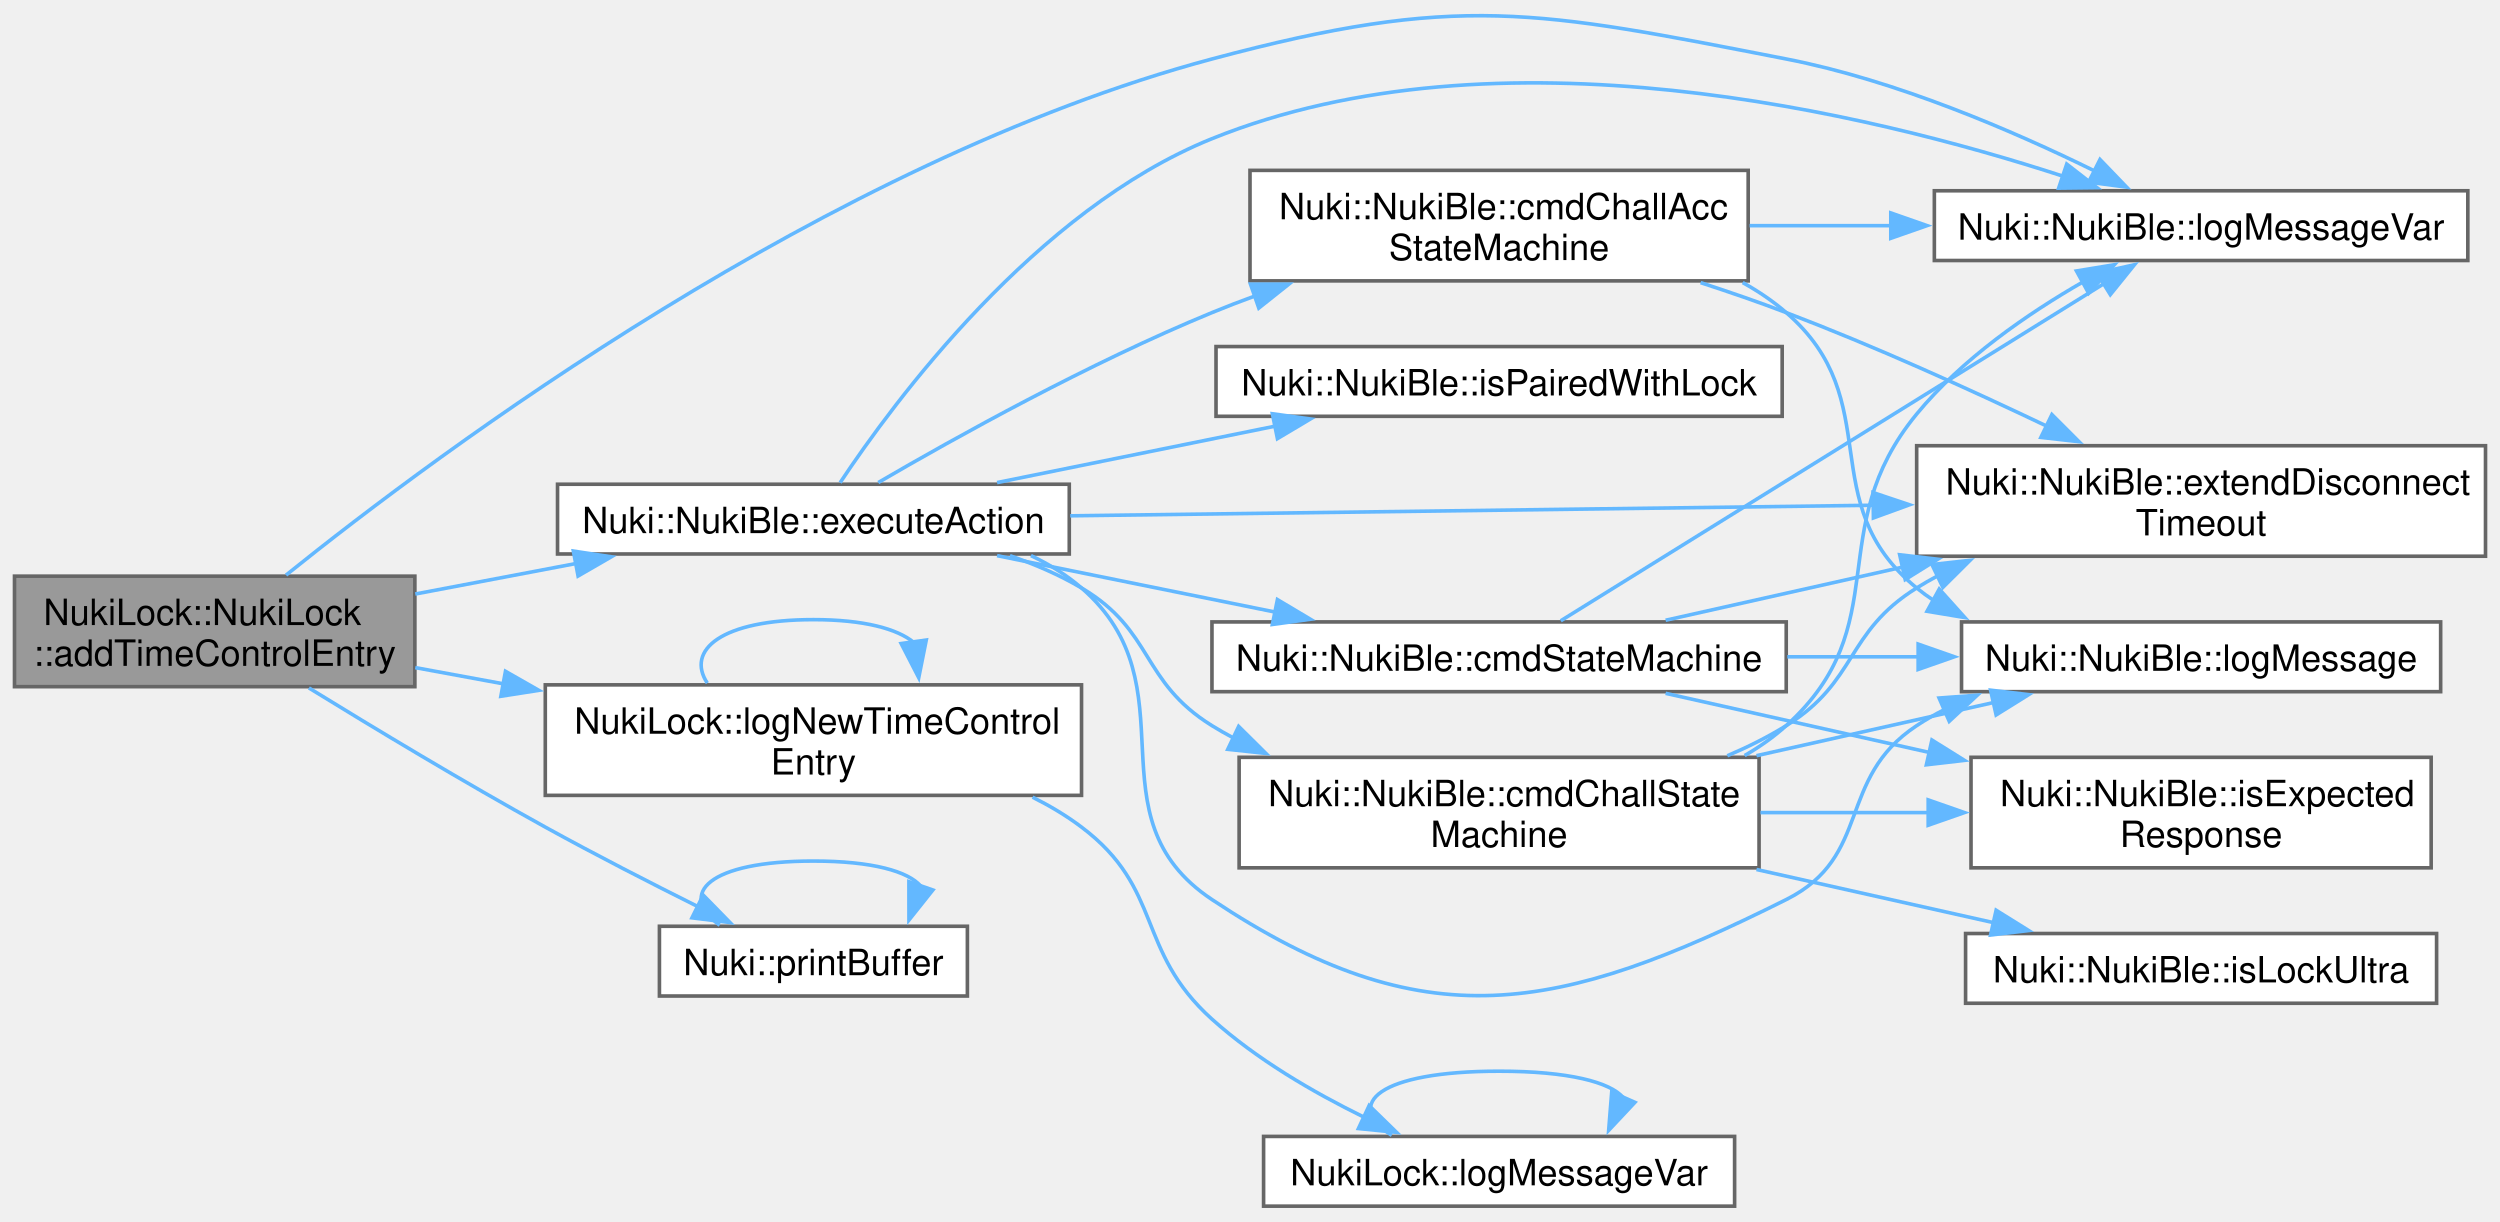
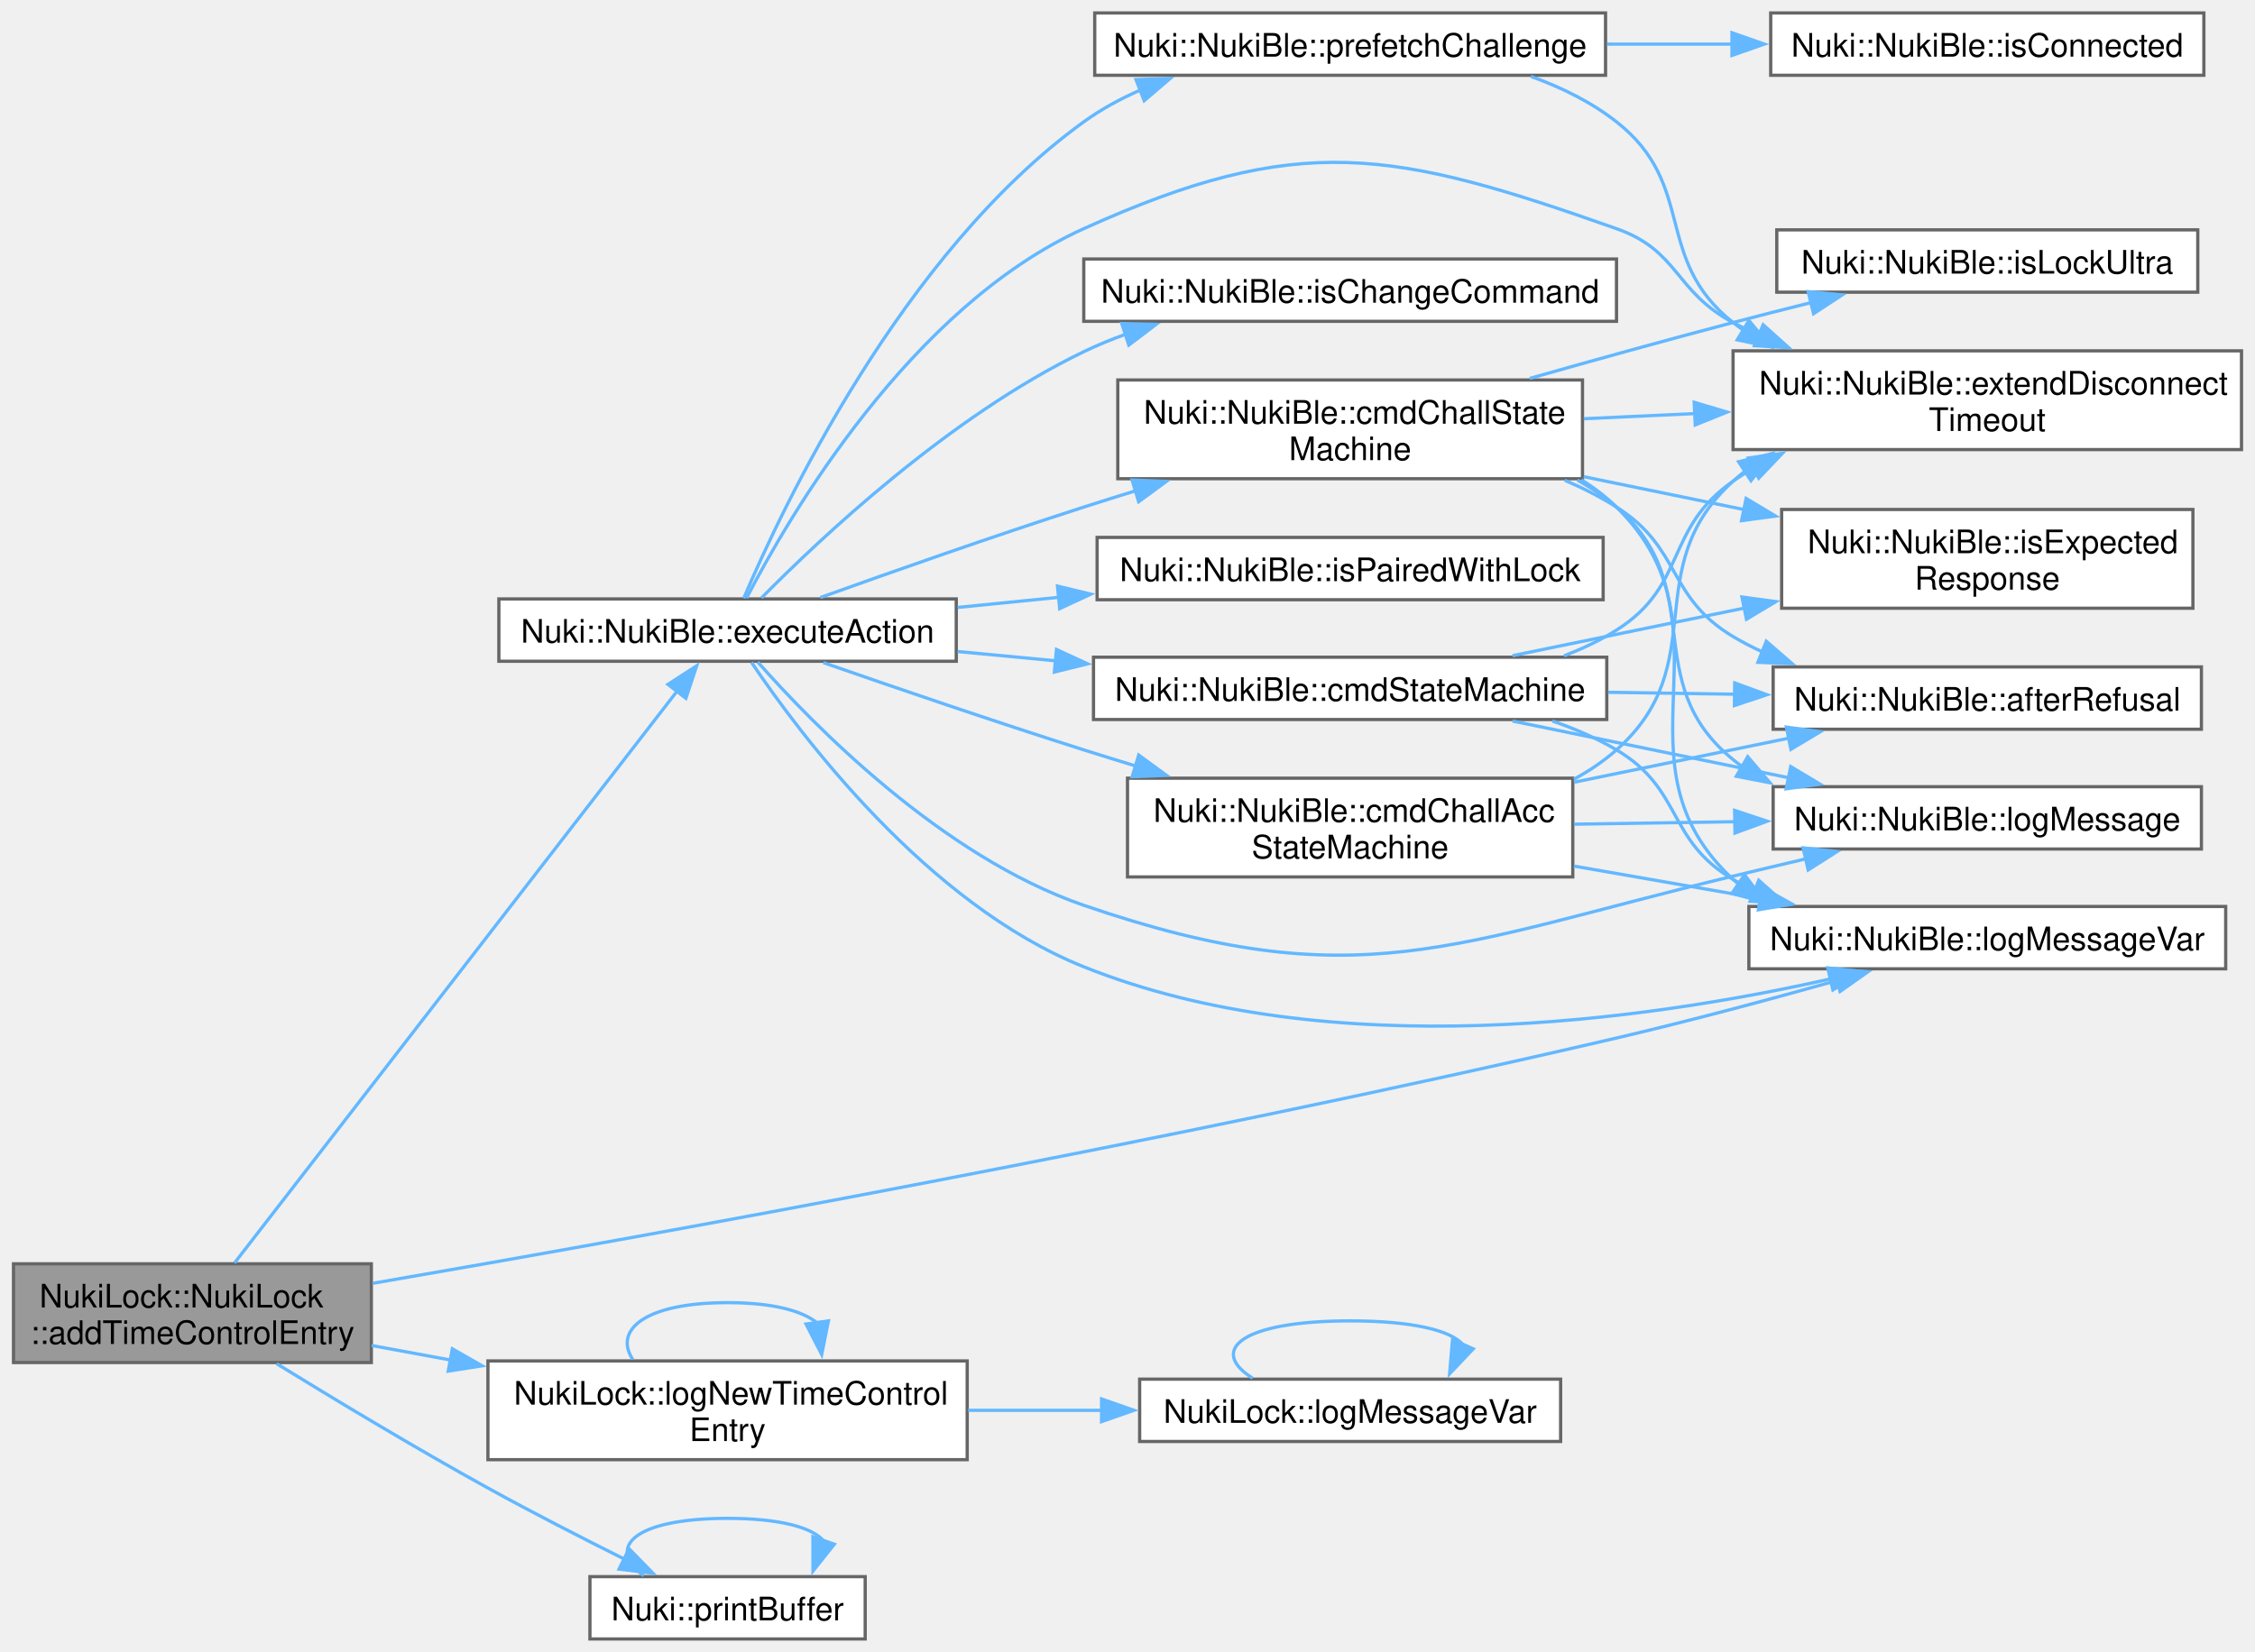
- <svg xmlns="http://www.w3.org/2000/svg" xmlns:xlink="http://www.w3.org/1999/xlink" width="690pt" height="337pt" viewBox="0.00 0.00 690.00 336.80">
-   <g id="page0,1_graph0" class="graph" transform="scale(1 1) rotate(0) translate(4 332.8)">
+ <svg xmlns="http://www.w3.org/2000/svg" xmlns:xlink="http://www.w3.org/1999/xlink" width="696pt" height="510pt" viewBox="0.00 0.00 696.00 510.25">
+   <g id="page0,1_graph0" class="graph" transform="scale(1 1) rotate(0) translate(4 506.25)">
    <g id="Node000001" class="node">
      <g id="a_Node000001">
        <a xlink:title="Sends a new time(d) control entry via BLE to the lock. This entry is independant of keypad or authori...">
-           <polygon fill="#999999" stroke="#666666" points="110.5,-173.88 0,-173.88 0,-143.38 110.5,-143.38 110.5,-173.88" />
-           <text text-anchor="start" x="8" y="-160.38" font-family="Helvetica,sans-Serif" font-size="10.00">NukiLock::NukiLock</text>
-           <text text-anchor="middle" x="55.25" y="-149.12" font-family="Helvetica,sans-Serif" font-size="10.00">::addTimeControlEntry</text>
+           <polygon fill="#999999" stroke="#666666" points="110.5,-115.88 0,-115.88 0,-85.38 110.5,-85.38 110.5,-115.88" />
+           <text text-anchor="start" x="8" y="-102.38" font-family="Helvetica,sans-Serif" font-size="10.00">NukiLock::NukiLock</text>
+           <text text-anchor="middle" x="55.25" y="-91.12" font-family="Helvetica,sans-Serif" font-size="10.00">::addTimeControlEntry</text>
        </a>
      </g>
    </g>
    <g id="Node000002" class="node">
      <g id="a_Node000002">
        <a xlink:href="class_nuki_1_1_nuki_ble.html#af1f1e299e8d97e053bba80e92ba285d6" target="_top" xlink:title=" ">
-           <polygon fill="white" stroke="#666666" points="291.12,-199.25 149.88,-199.25 149.88,-180 291.12,-180 291.12,-199.25" />
-           <text text-anchor="middle" x="220.5" y="-185.75" font-family="Helvetica,sans-Serif" font-size="10.00">Nuki::NukiBle::executeAction</text>
+           <polygon fill="white" stroke="#666666" points="291.12,-321.25 149.88,-321.25 149.88,-302 291.12,-302 291.12,-321.25" />
+           <text text-anchor="middle" x="220.5" y="-307.75" font-family="Helvetica,sans-Serif" font-size="10.00">Nuki::NukiBle::executeAction</text>
        </a>
      </g>
    </g>
    <g id="edge1_Node000001_Node000002" class="edge">
      <g id="a_edge1_Node000001_Node000002">
        <a xlink:title=" ">
-           <path fill="none" stroke="#63b8ff" d="M110.61,-168.95C124.88,-171.66 140.4,-174.6 155.13,-177.4" />
-           <polygon fill="#63b8ff" stroke="#63b8ff" points="154.25,-180.8 164.72,-179.22 155.55,-173.92 154.25,-180.8" />
-         </a>
-       </g>
-     </g>
-     <g id="Node000006" class="node">
-       <g id="a_Node000006">
+           <path fill="none" stroke="#63b8ff" d="M68.25,-116.14C97.64,-154.12 173.11,-251.67 204.97,-292.84" />
+           <polygon fill="#63b8ff" stroke="#63b8ff" points="202.09,-294.85 210.98,-300.61 207.63,-290.56 202.09,-294.85" />
+         </a>
+       </g>
+     </g>
+     <g id="Node000007" class="node">
+       <g id="a_Node000007">
        <a xlink:href="class_nuki_1_1_nuki_ble.html#af3650133f46aeca48a5f01b95d23ab71" target="_top" xlink:title=" ">
-           <polygon fill="white" stroke="#666666" points="677.12,-280.25 529.88,-280.25 529.88,-261 677.12,-261 677.12,-280.25" />
-           <text text-anchor="middle" x="603.5" y="-266.75" font-family="Helvetica,sans-Serif" font-size="10.00">Nuki::NukiBle::logMessageVar</text>
-         </a>
-       </g>
-     </g>
-     <g id="edge21_Node000001_Node000006" class="edge">
-       <g id="a_edge21_Node000001_Node000006">
-         <a xlink:title=" ">
-           <path fill="none" stroke="#63b8ff" d="M74.95,-174.18C117.2,-208.17 224.6,-288.3 330.5,-316.62 398.55,-334.83 419.86,-330.1 489,-316.62 519.31,-310.72 551.76,-296.71 574.16,-285.69" />
-           <polygon fill="#63b8ff" stroke="#63b8ff" points="575.6,-288.88 582.95,-281.25 572.45,-282.64 575.6,-288.88" />
-         </a>
-       </g>
-     </g>
-     <g id="Node000012" class="node">
-       <g id="a_Node000012">
+           <polygon fill="white" stroke="#666666" points="683.12,-226.25 535.88,-226.25 535.88,-207 683.12,-207 683.12,-226.25" />
+           <text text-anchor="middle" x="609.5" y="-212.75" font-family="Helvetica,sans-Serif" font-size="10.00">Nuki::NukiBle::logMessageVar</text>
+         </a>
+       </g>
+     </g>
+     <g id="edge28_Node000001_Node000007" class="edge">
+       <g id="a_edge28_Node000001_Node000007">
+         <a xlink:title=" ">
+           <path fill="none" stroke="#63b8ff" d="M110.91,-109.85C194.19,-124.21 357.66,-153.61 495,-185.62 517.58,-190.89 542.44,-197.58 563.13,-203.39" />
+           <polygon fill="#63b8ff" stroke="#63b8ff" points="562.12,-206.74 572.69,-206.11 564.03,-200.01 562.12,-206.74" />
+         </a>
+       </g>
+     </g>
+     <g id="Node000016" class="node">
+       <g id="a_Node000016">
        <a xlink:href="namespace_nuki_lock.html#a765365aab0b5b13b9bab3076326b877e" target="_top" xlink:title=" ">
-           <polygon fill="white" stroke="#666666" points="294.5,-143.88 146.5,-143.88 146.5,-113.38 294.5,-113.38 294.5,-143.88" />
-           <text text-anchor="start" x="154.5" y="-130.38" font-family="Helvetica,sans-Serif" font-size="10.00">NukiLock::logNewTimeControl</text>
-           <text text-anchor="middle" x="220.5" y="-119.12" font-family="Helvetica,sans-Serif" font-size="10.00">Entry</text>
-         </a>
-       </g>
-     </g>
-     <g id="edge22_Node000001_Node000012" class="edge">
-       <g id="a_edge22_Node000001_Node000012">
-         <a xlink:title=" ">
-           <path fill="none" stroke="#63b8ff" d="M110.61,-148.64C118.45,-147.19 126.68,-145.68 134.94,-144.16" />
-           <polygon fill="#63b8ff" stroke="#63b8ff" points="135.51,-147.62 144.71,-142.37 134.24,-140.73 135.51,-147.62" />
-         </a>
-       </g>
-     </g>
-     <g id="Node000014" class="node">
-       <g id="a_Node000014">
+           <polygon fill="white" stroke="#666666" points="294.5,-85.88 146.5,-85.88 146.5,-55.38 294.5,-55.38 294.5,-85.88" />
+           <text text-anchor="start" x="154.5" y="-72.38" font-family="Helvetica,sans-Serif" font-size="10.00">NukiLock::logNewTimeControl</text>
+           <text text-anchor="middle" x="220.5" y="-61.12" font-family="Helvetica,sans-Serif" font-size="10.00">Entry</text>
+         </a>
+       </g>
+     </g>
+     <g id="edge29_Node000001_Node000016" class="edge">
+       <g id="a_edge29_Node000001_Node000016">
+         <a xlink:title=" ">
+           <path fill="none" stroke="#63b8ff" d="M110.61,-90.64C118.45,-89.19 126.68,-87.68 134.94,-86.16" />
+           <polygon fill="#63b8ff" stroke="#63b8ff" points="135.51,-89.62 144.71,-84.37 134.24,-82.73 135.51,-89.62" />
+         </a>
+       </g>
+     </g>
+     <g id="Node000018" class="node">
+       <g id="a_Node000018">
        <a xlink:href="namespace_nuki.html#a438fdfcef9f81eb0a3e493631b71ca5b" target="_top" xlink:title=" ">
-           <polygon fill="white" stroke="#666666" points="263,-77.25 178,-77.25 178,-58 263,-58 263,-77.25" />
-           <text text-anchor="middle" x="220.5" y="-63.75" font-family="Helvetica,sans-Serif" font-size="10.00">Nuki::printBuffer</text>
-         </a>
-       </g>
-     </g>
-     <g id="edge26_Node000001_Node000014" class="edge">
-       <g id="a_edge26_Node000001_Node000014">
-         <a xlink:title=" ">
-           <path fill="none" stroke="#63b8ff" d="M81.26,-143.02C99.22,-131.97 124.12,-116.97 146.5,-104.62 160.24,-97.04 175.72,-89.11 188.87,-82.55" />
-           <polygon fill="#63b8ff" stroke="#63b8ff" points="190.08,-85.86 197.49,-78.28 186.98,-79.58 190.08,-85.86" />
+           <polygon fill="white" stroke="#666666" points="263,-19.25 178,-19.25 178,0 263,0 263,-19.25" />
+           <text text-anchor="middle" x="220.5" y="-5.75" font-family="Helvetica,sans-Serif" font-size="10.00">Nuki::printBuffer</text>
+         </a>
+       </g>
+     </g>
+     <g id="edge33_Node000001_Node000018" class="edge">
+       <g id="a_edge33_Node000001_Node000018">
+         <a xlink:title=" ">
+           <path fill="none" stroke="#63b8ff" d="M81.26,-85.02C99.22,-73.97 124.12,-58.97 146.5,-46.62 160.24,-39.04 175.72,-31.11 188.87,-24.55" />
+           <polygon fill="#63b8ff" stroke="#63b8ff" points="190.08,-27.86 197.49,-20.28 186.98,-21.58 190.08,-27.86" />
        </a>
      </g>
    </g>
    <g id="Node000003" class="node">
      <g id="a_Node000003">
        <a xlink:href="class_nuki_1_1_nuki_ble.html#ada0f3beebd95d35c122e25dd3f9eb886" target="_top" xlink:title=" ">
-           <polygon fill="white" stroke="#666666" points="478.5,-285.88 341,-285.88 341,-255.38 478.5,-255.38 478.5,-285.88" />
-           <text text-anchor="start" x="349" y="-272.38" font-family="Helvetica,sans-Serif" font-size="10.00">Nuki::NukiBle::cmdChallAcc</text>
-           <text text-anchor="middle" x="409.75" y="-261.12" font-family="Helvetica,sans-Serif" font-size="10.00">StateMachine</text>
+           <polygon fill="white" stroke="#666666" points="481.5,-265.88 344,-265.88 344,-235.38 481.5,-235.38 481.5,-265.88" />
+           <text text-anchor="start" x="352" y="-252.38" font-family="Helvetica,sans-Serif" font-size="10.00">Nuki::NukiBle::cmdChallAcc</text>
+           <text text-anchor="middle" x="412.75" y="-241.12" font-family="Helvetica,sans-Serif" font-size="10.00">StateMachine</text>
        </a>
      </g>
    </g>
    <g id="edge2_Node000002_Node000003" class="edge">
      <g id="a_edge2_Node000002_Node000003">
        <a xlink:title=" ">
-           <path fill="none" stroke="#63b8ff" d="M238.4,-199.72C259.43,-211.98 296.72,-232.75 330.5,-246.62 334.34,-248.2 338.32,-249.73 342.37,-251.21" />
-           <polygon fill="#63b8ff" stroke="#63b8ff" points="341.13,-254.48 351.72,-254.47 343.43,-247.87 341.13,-254.48" />
+           <path fill="none" stroke="#63b8ff" d="M250.08,-301.57C272.01,-293.95 303.07,-283.33 330.5,-274.62 335.8,-272.94 341.3,-271.24 346.83,-269.55" />
+           <polygon fill="#63b8ff" stroke="#63b8ff" points="347.46,-273.02 356.02,-266.77 345.43,-266.32 347.46,-273.02" />
+         </a>
+       </g>
+     </g>
+     <g id="Node000005" class="node">
+       <g id="a_Node000005">
+         <a xlink:href="class_nuki_1_1_nuki_ble.html#a6e8fca90c04249660dce6cb993eb4495" target="_top" xlink:title=" ">
+           <polygon fill="white" stroke="#666666" points="688,-397.88 531,-397.88 531,-367.38 688,-367.38 688,-397.88" />
+           <text text-anchor="start" x="539" y="-384.38" font-family="Helvetica,sans-Serif" font-size="10.00">Nuki::NukiBle::extendDisconnect</text>
+           <text text-anchor="middle" x="609.5" y="-373.12" font-family="Helvetica,sans-Serif" font-size="10.00">Timeout</text>
+         </a>
+       </g>
+     </g>
+     <g id="edge20_Node000002_Node000005" class="edge">
+       <g id="a_edge20_Node000002_Node000005">
+         <a xlink:title=" ">
+           <path fill="none" stroke="#63b8ff" d="M226.38,-321.54C239.27,-346.46 276.96,-411.41 330.5,-435.62 397.11,-465.76 426.05,-459.94 495,-435.62 514.38,-428.79 512.86,-416.28 531,-406.62 533.65,-405.22 536.39,-403.87 539.2,-402.6" />
+           <polygon fill="#63b8ff" stroke="#63b8ff" points="540.28,-405.94 548.17,-398.86 537.59,-399.48 540.28,-405.94" />
+         </a>
+       </g>
+     </g>
+     <g id="Node000006" class="node">
+       <g id="a_Node000006">
+         <a xlink:href="class_nuki_1_1_nuki_ble.html#ac7ce691d9c3e586474655d1663eb2e20" target="_top" xlink:title=" ">
+           <polygon fill="white" stroke="#666666" points="675.62,-263.25 543.38,-263.25 543.38,-244 675.62,-244 675.62,-263.25" />
+           <text text-anchor="middle" x="609.5" y="-249.75" font-family="Helvetica,sans-Serif" font-size="10.00">Nuki::NukiBle::logMessage</text>
+         </a>
+       </g>
+     </g>
+     <g id="edge23_Node000002_Node000006" class="edge">
+       <g id="a_edge23_Node000002_Node000006">
+         <a xlink:title=" ">
+           <path fill="none" stroke="#63b8ff" d="M229.84,-301.75C246.58,-282.77 286.47,-241.76 330.5,-226.62 414.85,-197.62 444.28,-214.72 531,-235.62 538.31,-237.39 546.01,-239.21 553.61,-241" />
+           <polygon fill="#63b8ff" stroke="#63b8ff" points="552.61,-244.36 563.14,-243.22 554.2,-237.54 552.61,-244.36" />
+         </a>
+       </g>
+     </g>
+     <g id="edge24_Node000002_Node000007" class="edge">
+       <g id="a_edge24_Node000002_Node000007">
+         <a xlink:title=" ">
+           <path fill="none" stroke="#63b8ff" d="M227.89,-301.66C242.73,-279.61 281.94,-227.07 330.5,-207.62 406.62,-177.14 504.07,-191.05 561.06,-203.88" />
+           <polygon fill="#63b8ff" stroke="#63b8ff" points="560.23,-207.28 570.77,-206.16 561.83,-200.47 560.23,-207.28" />
+         </a>
+       </g>
+     </g>
+     <g id="Node000008" class="node">
+       <g id="a_Node000008">
+         <a xlink:href="class_nuki_1_1_nuki_ble.html#a59169a9f492793762e3c6ba39b611b07" target="_top" xlink:title=" ">
+           <polygon fill="white" stroke="#666666" points="484.5,-388.88 341,-388.88 341,-358.38 484.5,-358.38 484.5,-388.88" />
+           <text text-anchor="start" x="349" y="-375.38" font-family="Helvetica,sans-Serif" font-size="10.00">Nuki::NukiBle::cmdChallState</text>
+           <text text-anchor="middle" x="412.75" y="-364.12" font-family="Helvetica,sans-Serif" font-size="10.00">Machine</text>
+         </a>
+       </g>
+     </g>
+     <g id="edge7_Node000002_Node000008" class="edge">
+       <g id="a_edge7_Node000002_Node000008">
+         <a xlink:title=" ">
+           <path fill="none" stroke="#63b8ff" d="M249.15,-321.68C271.11,-329.56 302.65,-340.66 330.5,-349.62 335.79,-351.33 341.29,-353.05 346.82,-354.75" />
+           <polygon fill="#63b8ff" stroke="#63b8ff" points="345.41,-357.98 356,-357.54 347.45,-351.28 345.41,-357.98" />
+         </a>
+       </g>
+     </g>
+     <g id="Node000011" class="node">
+       <g id="a_Node000011">
+         <a xlink:href="class_nuki_1_1_nuki_ble.html#ad135bb1455665decfddff67772c1d411" target="_top" xlink:title=" ">
+           <polygon fill="white" stroke="#666666" points="492,-303.25 333.5,-303.25 333.5,-284 492,-284 492,-303.25" />
+           <text text-anchor="middle" x="412.75" y="-289.75" font-family="Helvetica,sans-Serif" font-size="10.00">Nuki::NukiBle::cmdStateMachine</text>
+         </a>
+       </g>
+     </g>
+     <g id="edge14_Node000002_Node000011" class="edge">
+       <g id="a_edge14_Node000002_Node000011">
+         <a xlink:title=" ">
+           <path fill="none" stroke="#63b8ff" d="M291.53,-305C301.38,-304.07 311.63,-303.1 321.79,-302.14" />
+           <polygon fill="#63b8ff" stroke="#63b8ff" points="322.07,-305.63 331.69,-301.2 321.41,-298.66 322.07,-305.63" />
+         </a>
+       </g>
+     </g>
+     <g id="Node000012" class="node">
+       <g id="a_Node000012">
+         <a xlink:href="class_nuki_1_1_nuki_ble.html#ac403c0ad4fe8a89f4cd57ddf647613df" target="_top" xlink:title="A change of one entry: nothing more comes from the device after its answer (a list request is followe...">
+           <polygon fill="white" stroke="#666666" points="495,-426.25 330.5,-426.25 330.5,-407 495,-407 495,-426.25" />
+           <text text-anchor="middle" x="412.75" y="-412.75" font-family="Helvetica,sans-Serif" font-size="10.00">Nuki::NukiBle::isChangeCommand</text>
+         </a>
+       </g>
+     </g>
+     <g id="edge21_Node000002_Node000012" class="edge">
+       <g id="a_edge21_Node000002_Node000012">
+         <a xlink:title=" ">
+           <path fill="none" stroke="#63b8ff" d="M230.99,-321.58C248.76,-339.61 289.02,-377.65 330.5,-397.62 334.68,-399.64 339.1,-401.45 343.61,-403.07" />
+           <polygon fill="#63b8ff" stroke="#63b8ff" points="342.24,-406.31 352.84,-406.06 344.4,-399.65 342.24,-406.31" />
+         </a>
+       </g>
+     </g>
+     <g id="Node000013" class="node">
+       <g id="a_Node000013">
+         <a xlink:href="class_nuki_1_1_nuki_ble.html#a050f54fbfcea03dc5238e8c66a7e89ca" target="_top" xlink:title="Returns pairing state (if credentials are stored or not).">
+           <polygon fill="white" stroke="#666666" points="490.88,-340.25 334.62,-340.25 334.62,-321 490.88,-321 490.88,-340.25" />
+           <text text-anchor="middle" x="412.75" y="-326.75" font-family="Helvetica,sans-Serif" font-size="10.00">Nuki::NukiBle::isPairedWithLock</text>
+         </a>
+       </g>
+     </g>
+     <g id="edge22_Node000002_Node000013" class="edge">
+       <g id="a_edge22_Node000002_Node000013">
+         <a xlink:title=" ">
+           <path fill="none" stroke="#63b8ff" d="M291.53,-318.62C301.72,-319.64 312.33,-320.7 322.84,-321.75" />
+           <polygon fill="#63b8ff" stroke="#63b8ff" points="322.37,-325.22 332.67,-322.73 323.06,-318.25 322.37,-325.22" />
+         </a>
+       </g>
+     </g>
+     <g id="Node000014" class="node">
+       <g id="a_Node000014">
+         <a xlink:href="class_nuki_1_1_nuki_ble.html#a1883d4d8bbc6921ae9bfbb6d18671ee7" target="_top" xlink:title="Asks for the challenge of the next command now, if there is a connection and no command is running....">
+           <polygon fill="white" stroke="#666666" points="491.62,-502.25 333.88,-502.25 333.88,-483 491.62,-483 491.62,-502.25" />
+           <text text-anchor="middle" x="412.75" y="-488.75" font-family="Helvetica,sans-Serif" font-size="10.00">Nuki::NukiBle::prefetchChallenge</text>
+         </a>
+       </g>
+     </g>
+     <g id="edge25_Node000002_Node000014" class="edge">
+       <g id="a_edge25_Node000002_Node000014">
+         <a xlink:title=" ">
+           <path fill="none" stroke="#63b8ff" d="M225.49,-321.45C237.21,-349.07 274.28,-428.02 330.5,-468.62 335.85,-472.49 341.81,-475.73 348.02,-478.46" />
+           <polygon fill="#63b8ff" stroke="#63b8ff" points="346.62,-481.67 357.21,-482.03 349.15,-475.15 346.62,-481.67" />
        </a>
      </g>
    </g>
    <g id="Node000004" class="node">
      <g id="a_Node000004">
-         <a xlink:href="class_nuki_1_1_nuki_ble.html#a6e8fca90c04249660dce6cb993eb4495" target="_top" xlink:title=" ">
-           <polygon fill="white" stroke="#666666" points="682,-209.88 525,-209.88 525,-179.38 682,-179.38 682,-209.88" />
-           <text text-anchor="start" x="533" y="-196.38" font-family="Helvetica,sans-Serif" font-size="10.00">Nuki::NukiBle::extendDisconnect</text>
-           <text text-anchor="middle" x="603.5" y="-185.12" font-family="Helvetica,sans-Serif" font-size="10.00">Timeout</text>
-         </a>
-       </g>
-     </g>
-     <g id="edge17_Node000002_Node000004" class="edge">
-       <g id="a_edge17_Node000002_Node000004">
-         <a xlink:title=" ">
-           <path fill="none" stroke="#63b8ff" d="M291.38,-190.54C353.73,-191.36 445.35,-192.56 513.03,-193.45" />
-           <polygon fill="#63b8ff" stroke="#63b8ff" points="512.97,-196.95 523.02,-193.58 513.06,-189.95 512.97,-196.95" />
-         </a>
-       </g>
-     </g>
-     <g id="Node000005" class="node">
-       <g id="a_Node000005">
-         <a xlink:href="class_nuki_1_1_nuki_ble.html#ac7ce691d9c3e586474655d1663eb2e20" target="_top" xlink:title=" ">
-           <polygon fill="white" stroke="#666666" points="669.62,-161.25 537.38,-161.25 537.38,-142 669.62,-142 669.62,-161.25" />
-           <text text-anchor="middle" x="603.5" y="-147.75" font-family="Helvetica,sans-Serif" font-size="10.00">Nuki::NukiBle::logMessage</text>
-         </a>
-       </g>
-     </g>
-     <g id="edge19_Node000002_Node000005" class="edge">
-       <g id="a_edge19_Node000002_Node000005">
-         <a xlink:title=" ">
-           <path fill="none" stroke="#63b8ff" d="M280.54,-179.55C285.59,-177.16 290.34,-174.23 294.5,-170.62 325.8,-143.47 296,-107.58 330.5,-84.62 389.15,-45.6 425.99,-53.12 489,-84.62 512.85,-96.55 502.75,-117.93 525,-132.62 527.43,-134.23 529.98,-135.7 532.62,-137.04" />
-           <polygon fill="#63b8ff" stroke="#63b8ff" points="531.19,-140.24 541.75,-141.03 533.99,-133.82 531.19,-140.24" />
-         </a>
-       </g>
-     </g>
-     <g id="edge20_Node000002_Node000006" class="edge">
-       <g id="a_edge20_Node000002_Node000006">
-         <a xlink:title=" ">
-           <path fill="none" stroke="#63b8ff" d="M227.87,-199.68C242.65,-221.94 281.76,-274.97 330.5,-294.62 409.51,-326.49 511.64,-301.79 565.49,-284.24" />
-           <polygon fill="#63b8ff" stroke="#63b8ff" points="566.42,-287.61 574.78,-281.11 564.19,-280.98 566.42,-287.61" />
-         </a>
-       </g>
-     </g>
-     <g id="Node000007" class="node">
-       <g id="a_Node000007">
-         <a xlink:href="class_nuki_1_1_nuki_ble.html#a59169a9f492793762e3c6ba39b611b07" target="_top" xlink:title=" ">
-           <polygon fill="white" stroke="#666666" points="481.5,-123.88 338,-123.88 338,-93.38 481.5,-93.38 481.5,-123.88" />
-           <text text-anchor="start" x="346" y="-110.38" font-family="Helvetica,sans-Serif" font-size="10.00">Nuki::NukiBle::cmdChallState</text>
-           <text text-anchor="middle" x="409.75" y="-99.12" font-family="Helvetica,sans-Serif" font-size="10.00">Machine</text>
-         </a>
-       </g>
-     </g>
-     <g id="edge6_Node000002_Node000007" class="edge">
-       <g id="a_edge6_Node000002_Node000007">
-         <a xlink:title=" ">
-           <path fill="none" stroke="#63b8ff" d="M274.75,-179.52C281.64,-177.15 288.41,-174.22 294.5,-170.62 314.53,-158.79 310.73,-144.88 330.5,-132.62 332.4,-131.45 334.37,-130.32 336.38,-129.25" />
-           <polygon fill="#63b8ff" stroke="#63b8ff" points="337.87,-132.41 345.39,-124.96 334.86,-126.09 337.87,-132.41" />
+         <a xlink:href="class_nuki_1_1_nuki_ble.html#a4e1de69ee63f338e6e1fe088f72d7b3f" target="_top" xlink:title="The device answered a command with an error report. The connection is closed only for the errors that...">
+           <polygon fill="white" stroke="#666666" points="675.62,-300.25 543.38,-300.25 543.38,-281 675.62,-281 675.62,-300.25" />
+           <text text-anchor="middle" x="609.5" y="-286.75" font-family="Helvetica,sans-Serif" font-size="10.00">Nuki::NukiBle::afterRefusal</text>
+         </a>
+       </g>
+     </g>
+     <g id="edge3_Node000003_Node000004" class="edge">
+       <g id="a_edge3_Node000003_Node000004">
+         <a xlink:title=" ">
+           <path fill="none" stroke="#63b8ff" d="M481.86,-264.62C503.53,-269.06 527.32,-273.95 548.38,-278.28" />
+           <polygon fill="#63b8ff" stroke="#63b8ff" points="547.46,-281.66 557.96,-280.24 548.86,-274.8 547.46,-281.66" />
+         </a>
+       </g>
+     </g>
+     <g id="edge4_Node000003_Node000005" class="edge">
+       <g id="a_edge4_Node000003_Node000005">
+         <a xlink:title=" ">
+           <path fill="none" stroke="#63b8ff" d="M481.85,-265.56C486.58,-268.12 491.03,-271.12 495,-274.62 525.11,-301.27 501.22,-330.61 531,-357.62 532.24,-358.75 533.54,-359.83 534.88,-360.86" />
+           <polygon fill="#63b8ff" stroke="#63b8ff" points="532.71,-363.63 543,-366.14 536.53,-357.76 532.71,-363.63" />
+         </a>
+       </g>
+     </g>
+     <g id="edge5_Node000003_Node000006" class="edge">
+       <g id="a_edge5_Node000003_Node000006">
+         <a xlink:title=" ">
+           <path fill="none" stroke="#63b8ff" d="M481.86,-251.67C498,-251.92 515.31,-252.19 531.79,-252.44" />
+           <polygon fill="#63b8ff" stroke="#63b8ff" points="531.48,-255.94 541.53,-252.59 531.59,-248.94 531.48,-255.94" />
+         </a>
+       </g>
+     </g>
+     <g id="edge6_Node000003_Node000007" class="edge">
+       <g id="a_edge6_Node000003_Node000007">
+         <a xlink:title=" ">
+           <path fill="none" stroke="#63b8ff" d="M481.86,-238.73C500.57,-235.47 520.87,-231.92 539.62,-228.65" />
+           <polygon fill="#63b8ff" stroke="#63b8ff" points="540.02,-232.13 549.27,-226.96 538.82,-225.24 540.02,-232.13" />
+         </a>
+       </g>
+     </g>
+     <g id="edge8_Node000008_Node000004" class="edge">
+       <g id="a_edge8_Node000008_Node000004">
+         <a xlink:title=" ">
+           <path fill="none" stroke="#63b8ff" d="M479.04,-357.9C484.62,-355.51 490.02,-352.76 495,-349.62 515.23,-336.87 510.48,-321.91 531,-309.62 533.94,-307.87 537.03,-306.27 540.22,-304.83" />
+           <polygon fill="#63b8ff" stroke="#63b8ff" points="541.25,-308.18 549.26,-301.24 538.67,-301.67 541.25,-308.18" />
+         </a>
+       </g>
+     </g>
+     <g id="edge9_Node000008_Node000005" class="edge">
+       <g id="a_edge9_Node000008_Node000005">
+         <a xlink:title=" ">
+           <path fill="none" stroke="#63b8ff" d="M484.89,-376.91C496.05,-377.43 507.71,-377.97 519.22,-378.5" />
+           <polygon fill="#63b8ff" stroke="#63b8ff" points="518.99,-381.99 529.15,-378.96 519.32,-375 518.99,-381.99" />
+         </a>
+       </g>
+     </g>
+     <g id="edge12_Node000008_Node000006" class="edge">
+       <g id="a_edge12_Node000008_Node000006">
+         <a xlink:title=" ">
+           <path fill="none" stroke="#63b8ff" d="M482.94,-357.94C487.25,-355.55 491.33,-352.8 495,-349.62 523.89,-324.66 501.39,-295.73 531,-271.62 531.96,-270.84 532.96,-270.09 533.97,-269.37" />
+           <polygon fill="#63b8ff" stroke="#63b8ff" points="535.52,-272.52 542.4,-264.46 532,-266.47 535.52,-272.52" />
+         </a>
+       </g>
+     </g>
+     <g id="edge13_Node000008_Node000007" class="edge">
+       <g id="a_edge13_Node000008_Node000007">
+         <a xlink:title=" ">
+           <path fill="none" stroke="#63b8ff" d="M484.18,-358.01C488.1,-355.6 491.75,-352.82 495,-349.62 533.18,-312.06 491.73,-271.05 531,-234.62 531.63,-234.04 532.27,-233.48 532.92,-232.93" />
+           <polygon fill="#63b8ff" stroke="#63b8ff" points="534.53,-236.07 540.88,-227.59 530.63,-230.26 534.53,-236.07" />
+         </a>
+       </g>
+     </g>
+     <g id="Node000009" class="node">
+       <g id="a_Node000009">
+         <a xlink:href="class_nuki_1_1_nuki_ble.html#a252293e3e2ae14f9b879d27629d64a8a" target="_top" xlink:title=" ">
+           <polygon fill="white" stroke="#666666" points="673,-348.88 546,-348.88 546,-318.38 673,-318.38 673,-348.88" />
+           <text text-anchor="start" x="554" y="-335.38" font-family="Helvetica,sans-Serif" font-size="10.00">Nuki::NukiBle::isExpected</text>
+           <text text-anchor="middle" x="609.5" y="-324.12" font-family="Helvetica,sans-Serif" font-size="10.00">Response</text>
+         </a>
+       </g>
+     </g>
+     <g id="edge10_Node000008_Node000009" class="edge">
+       <g id="a_edge10_Node000008_Node000009">
+         <a xlink:title=" ">
+           <path fill="none" stroke="#63b8ff" d="M484.89,-359.01C501.04,-355.7 518.24,-352.16 534.51,-348.82" />
+           <polygon fill="#63b8ff" stroke="#63b8ff" points="535.03,-352.29 544.12,-346.85 533.62,-345.43 535.03,-352.29" />
        </a>
      </g>
    </g>
    <g id="Node000010" class="node">
      <g id="a_Node000010">
-         <a xlink:href="class_nuki_1_1_nuki_ble.html#ad135bb1455665decfddff67772c1d411" target="_top" xlink:title=" ">
-           <polygon fill="white" stroke="#666666" points="489,-161.25 330.5,-161.25 330.5,-142 489,-142 489,-161.25" />
-           <text text-anchor="middle" x="409.75" y="-147.75" font-family="Helvetica,sans-Serif" font-size="10.00">Nuki::NukiBle::cmdStateMachine</text>
-         </a>
-       </g>
-     </g>
-     <g id="edge12_Node000002_Node000010" class="edge">
-       <g id="a_edge12_Node000002_Node000010">
-         <a xlink:title=" ">
-           <path fill="none" stroke="#63b8ff" d="M271.19,-179.54C294.77,-174.76 323.16,-168.99 348.02,-163.95" />
-           <polygon fill="#63b8ff" stroke="#63b8ff" points="348.57,-167.41 357.67,-161.99 347.18,-160.55 348.57,-167.41" />
-         </a>
-       </g>
-     </g>
-     <g id="Node000011" class="node">
-       <g id="a_Node000011">
-         <a xlink:href="class_nuki_1_1_nuki_ble.html#a050f54fbfcea03dc5238e8c66a7e89ca" target="_top" xlink:title="Returns pairing state (if credentials are stored or not).">
-           <polygon fill="white" stroke="#666666" points="487.88,-237.25 331.62,-237.25 331.62,-218 487.88,-218 487.88,-237.25" />
-           <text text-anchor="middle" x="409.75" y="-223.75" font-family="Helvetica,sans-Serif" font-size="10.00">Nuki::NukiBle::isPairedWithLock</text>
-         </a>
-       </g>
-     </g>
-     <g id="edge18_Node000002_Node000011" class="edge">
-       <g id="a_edge18_Node000002_Node000011">
-         <a xlink:title=" ">
-           <path fill="none" stroke="#63b8ff" d="M271.19,-199.71C294.77,-204.49 323.16,-210.26 348.02,-215.3" />
-           <polygon fill="#63b8ff" stroke="#63b8ff" points="347.18,-218.7 357.67,-217.26 348.57,-211.84 347.18,-218.7" />
-         </a>
-       </g>
-     </g>
-     <g id="edge3_Node000003_Node000004" class="edge">
-       <g id="a_edge3_Node000003_Node000004">
-         <a xlink:title=" ">
-           <path fill="none" stroke="#63b8ff" d="M465.37,-254.89C473.35,-252.29 481.43,-249.51 489,-246.62 513.26,-237.39 539.66,-225.42 560.89,-215.29" />
-           <polygon fill="#63b8ff" stroke="#63b8ff" points="562.32,-218.48 569.81,-210.99 559.28,-212.18 562.32,-218.48" />
-         </a>
-       </g>
-     </g>
-     <g id="edge4_Node000003_Node000005" class="edge">
-       <g id="a_edge4_Node000003_Node000005">
-         <a xlink:title=" ">
-           <path fill="none" stroke="#63b8ff" d="M476.98,-254.91C481.28,-252.53 485.35,-249.79 489,-246.62 517.27,-222.18 496.04,-194.25 525,-170.62 526.51,-169.39 528.09,-168.23 529.73,-167.15" />
-           <polygon fill="#63b8ff" stroke="#63b8ff" points="531.23,-170.32 538.31,-162.45 527.86,-164.19 531.23,-170.32" />
-         </a>
-       </g>
-     </g>
-     <g id="edge5_Node000003_Node000006" class="edge">
-       <g id="a_edge5_Node000003_Node000006">
-         <a xlink:title=" ">
-           <path fill="none" stroke="#63b8ff" d="M478.89,-270.62C491.55,-270.62 504.91,-270.62 517.98,-270.62" />
-           <polygon fill="#63b8ff" stroke="#63b8ff" points="517.86,-274.13 527.86,-270.63 517.86,-267.13 517.86,-274.13" />
-         </a>
-       </g>
-     </g>
-     <g id="edge7_Node000007_Node000004" class="edge">
-       <g id="a_edge7_Node000007_Node000004">
-         <a xlink:title=" ">
-           <path fill="none" stroke="#63b8ff" d="M472.74,-124.31C478.41,-126.72 483.93,-129.48 489,-132.62 508.77,-144.88 505.24,-158.34 525,-170.62 526.88,-171.8 528.83,-172.91 530.82,-173.98" />
-           <polygon fill="#63b8ff" stroke="#63b8ff" points="529.21,-177.09 539.74,-178.25 532.23,-170.78 529.21,-177.09" />
-         </a>
-       </g>
-     </g>
-     <g id="edge10_Node000007_Node000005" class="edge">
-       <g id="a_edge10_Node000007_Node000005">
-         <a xlink:title=" ">
-           <path fill="none" stroke="#63b8ff" d="M480.79,-124.33C502.36,-129.17 525.82,-134.43 546.34,-139.03" />
-           <polygon fill="#63b8ff" stroke="#63b8ff" points="545.4,-142.41 555.92,-141.18 546.93,-135.58 545.4,-142.41" />
-         </a>
-       </g>
-     </g>
-     <g id="edge11_Node000007_Node000006" class="edge">
-       <g id="a_edge11_Node000007_Node000006">
-         <a xlink:title=" ">
-           <path fill="none" stroke="#63b8ff" d="M477.52,-124.37C481.64,-126.74 485.52,-129.48 489,-132.62 519.71,-160.44 498.68,-186.62 525,-218.62 537.49,-233.82 555.57,-246.3 571.12,-255.22" />
-           <polygon fill="#63b8ff" stroke="#63b8ff" points="569.11,-258.11 579.56,-259.83 572.47,-251.97 569.11,-258.11" />
-         </a>
-       </g>
-     </g>
-     <g id="Node000008" class="node">
-       <g id="a_Node000008">
-         <a xlink:href="class_nuki_1_1_nuki_ble.html#a252293e3e2ae14f9b879d27629d64a8a" target="_top" xlink:title=" ">
-           <polygon fill="white" stroke="#666666" points="667,-123.88 540,-123.88 540,-93.38 667,-93.38 667,-123.88" />
-           <text text-anchor="start" x="548" y="-110.38" font-family="Helvetica,sans-Serif" font-size="10.00">Nuki::NukiBle::isExpected</text>
-           <text text-anchor="middle" x="603.5" y="-99.12" font-family="Helvetica,sans-Serif" font-size="10.00">Response</text>
-         </a>
-       </g>
-     </g>
-     <g id="edge8_Node000007_Node000008" class="edge">
-       <g id="a_edge8_Node000007_Node000008">
-         <a xlink:title=" ">
-           <path fill="none" stroke="#63b8ff" d="M481.88,-108.62C497,-108.62 513,-108.62 528.23,-108.62" />
-           <polygon fill="#63b8ff" stroke="#63b8ff" points="528.18,-112.13 538.18,-108.63 528.18,-105.13 528.18,-112.13" />
-         </a>
-       </g>
-     </g>
-     <g id="Node000009" class="node">
-       <g id="a_Node000009">
        <a xlink:href="class_nuki_1_1_nuki_ble.html#a25207bb564a4b54b8dd8c872177b53a7" target="_top" xlink:title="Returns if BLE is pairing/paired/connected with a Smart Lock Ultra.">
-           <polygon fill="white" stroke="#666666" points="668.5,-75.25 538.5,-75.25 538.5,-56 668.5,-56 668.5,-75.25" />
-           <text text-anchor="middle" x="603.5" y="-61.75" font-family="Helvetica,sans-Serif" font-size="10.00">Nuki::NukiBle::isLockUltra</text>
-         </a>
-       </g>
-     </g>
-     <g id="edge9_Node000007_Node000009" class="edge">
-       <g id="a_edge9_Node000007_Node000009">
-         <a xlink:title=" ">
-           <path fill="none" stroke="#63b8ff" d="M480.79,-92.92C502.36,-88.08 525.82,-82.82 546.34,-78.22" />
-           <polygon fill="#63b8ff" stroke="#63b8ff" points="546.93,-81.67 555.92,-76.07 545.4,-74.84 546.93,-81.67" />
-         </a>
-       </g>
-     </g>
-     <g id="edge13_Node000010_Node000004" class="edge">
-       <g id="a_edge13_Node000010_Node000004">
-         <a xlink:title=" ">
-           <path fill="none" stroke="#63b8ff" d="M455.71,-161.71C475.21,-166.08 498.68,-171.34 521.08,-176.37" />
-           <polygon fill="#63b8ff" stroke="#63b8ff" points="520.31,-179.78 530.83,-178.55 521.84,-172.95 520.31,-179.78" />
-         </a>
-       </g>
-     </g>
-     <g id="edge15_Node000010_Node000005" class="edge">
-       <g id="a_edge15_Node000010_Node000005">
-         <a xlink:title=" ">
-           <path fill="none" stroke="#63b8ff" d="M489.3,-151.62C501.29,-151.62 513.65,-151.62 525.61,-151.62" />
-           <polygon fill="#63b8ff" stroke="#63b8ff" points="525.41,-155.13 535.41,-151.63 525.41,-148.13 525.41,-155.13" />
-         </a>
-       </g>
-     </g>
-     <g id="edge16_Node000010_Node000006" class="edge">
-       <g id="a_edge16_Node000010_Node000006">
-         <a xlink:title=" ">
-           <path fill="none" stroke="#63b8ff" d="M426.77,-161.57C459.97,-182.17 536.55,-229.7 576.77,-254.66" />
-           <polygon fill="#63b8ff" stroke="#63b8ff" points="574.76,-257.53 585.11,-259.83 578.45,-251.58 574.76,-257.53" />
-         </a>
-       </g>
-     </g>
-     <g id="edge14_Node000010_Node000008" class="edge">
-       <g id="a_edge14_Node000010_Node000008">
-         <a xlink:title=" ">
-           <path fill="none" stroke="#63b8ff" d="M455.71,-141.54C477.4,-136.68 504,-130.71 528.56,-125.21" />
-           <polygon fill="#63b8ff" stroke="#63b8ff" points="529.21,-128.65 538.2,-123.04 527.68,-121.82 529.21,-128.65" />
-         </a>
-       </g>
-     </g>
-     <g id="edge25_Node000012_Node000012" class="edge">
-       <g id="a_edge25_Node000012_Node000012">
-         <a xlink:title=" ">
-           <path fill="none" stroke="#63b8ff" d="M191.22,-144.36C185.24,-153.43 195,-161.88 220.5,-161.88 234.44,-161.88 243.68,-159.35 248.21,-155.58" />
-           <polygon fill="#63b8ff" stroke="#63b8ff" points="251.65,-156.25 249.57,-145.86 244.72,-155.28 251.65,-156.25" />
-         </a>
-       </g>
-     </g>
-     <g id="Node000013" class="node">
-       <g id="a_Node000013">
+           <polygon fill="white" stroke="#666666" points="674.5,-435.25 544.5,-435.25 544.5,-416 674.5,-416 674.5,-435.25" />
+           <text text-anchor="middle" x="609.5" y="-421.75" font-family="Helvetica,sans-Serif" font-size="10.00">Nuki::NukiBle::isLockUltra</text>
+         </a>
+       </g>
+     </g>
+     <g id="edge11_Node000008_Node000010" class="edge">
+       <g id="a_edge11_Node000008_Node000010">
+         <a xlink:title=" ">
+           <path fill="none" stroke="#63b8ff" d="M468.23,-389.37C487.96,-394.97 510.45,-401.22 531,-406.62 538.83,-408.69 547.12,-410.8 555.26,-412.83" />
+           <polygon fill="#63b8ff" stroke="#63b8ff" points="554.18,-416.16 564.73,-415.17 555.86,-409.37 554.18,-416.16" />
+         </a>
+       </g>
+     </g>
+     <g id="edge15_Node000011_Node000004" class="edge">
+       <g id="a_edge15_Node000011_Node000004">
+         <a xlink:title=" ">
+           <path fill="none" stroke="#63b8ff" d="M492.4,-292.41C505.38,-292.21 518.83,-292.01 531.76,-291.81" />
+           <polygon fill="#63b8ff" stroke="#63b8ff" points="531.51,-295.31 541.46,-291.66 531.41,-288.31 531.51,-295.31" />
+         </a>
+       </g>
+     </g>
+     <g id="edge16_Node000011_Node000005" class="edge">
+       <g id="a_edge16_Node000011_Node000005">
+         <a xlink:title=" ">
+           <path fill="none" stroke="#63b8ff" d="M478.81,-303.7C484.5,-305.86 489.99,-308.47 495,-311.62 516.96,-325.47 509.71,-342.77 531,-357.62 533.07,-359.07 535.23,-360.44 537.46,-361.73" />
+           <polygon fill="#63b8ff" stroke="#63b8ff" points="535.73,-364.78 546.23,-366.22 538.93,-358.55 535.73,-364.78" />
+         </a>
+       </g>
+     </g>
+     <g id="edge18_Node000011_Node000006" class="edge">
+       <g id="a_edge18_Node000011_Node000006">
+         <a xlink:title=" ">
+           <path fill="none" stroke="#63b8ff" d="M462.89,-283.53C488.84,-278.2 520.9,-271.62 548.33,-265.98" />
+           <polygon fill="#63b8ff" stroke="#63b8ff" points="548.8,-269.46 557.89,-264.02 547.39,-262.6 548.8,-269.46" />
+         </a>
+       </g>
+     </g>
+     <g id="edge19_Node000011_Node000007" class="edge">
+       <g id="a_edge19_Node000011_Node000007">
+         <a xlink:title=" ">
+           <path fill="none" stroke="#63b8ff" d="M475.22,-283.53C482.14,-281.16 488.89,-278.24 495,-274.62 515.59,-262.45 510.4,-246.78 531,-234.62 533.17,-233.34 535.43,-232.15 537.76,-231.04" />
+           <polygon fill="#63b8ff" stroke="#63b8ff" points="538.94,-234.34 546.85,-227.29 536.27,-227.87 538.94,-234.34" />
+         </a>
+       </g>
+     </g>
+     <g id="edge17_Node000011_Node000009" class="edge">
+       <g id="a_edge17_Node000011_Node000009">
+         <a xlink:title=" ">
+           <path fill="none" stroke="#63b8ff" d="M462.89,-303.72C484.59,-308.17 510.55,-313.51 534.51,-318.43" />
+           <polygon fill="#63b8ff" stroke="#63b8ff" points="533.73,-321.84 544.23,-320.43 535.14,-314.98 533.73,-321.84" />
+         </a>
+       </g>
+     </g>
+     <g id="edge26_Node000014_Node000005" class="edge">
+       <g id="a_edge26_Node000014_Node000005">
+         <a xlink:title=" ">
+           <path fill="none" stroke="#63b8ff" d="M468.55,-482.65C477.99,-479.26 487.25,-474.71 495,-468.62 520.06,-448.94 506.07,-426.47 531,-406.62 532.12,-405.74 533.26,-404.88 534.44,-404.06" />
+           <polygon fill="#63b8ff" stroke="#63b8ff" points="535.89,-407.27 542.66,-399.12 532.28,-401.27 535.89,-407.27" />
+         </a>
+       </g>
+     </g>
+     <g id="Node000015" class="node">
+       <g id="a_Node000015">
+         <a xlink:href="class_nuki_1_1_nuki_ble.html#a25c87dc20f62f69edd692d3560be0d3c" target="_top" xlink:title="Whether there is a connection to the device right now.">
+           <polygon fill="white" stroke="#666666" points="676.38,-502.25 542.62,-502.25 542.62,-483 676.38,-483 676.38,-502.25" />
+           <text text-anchor="middle" x="609.5" y="-488.75" font-family="Helvetica,sans-Serif" font-size="10.00">Nuki::NukiBle::isConnected</text>
+         </a>
+       </g>
+     </g>
+     <g id="edge27_Node000014_Node000015" class="edge">
+       <g id="a_edge27_Node000014_Node000015">
+         <a xlink:title=" ">
+           <path fill="none" stroke="#63b8ff" d="M492.12,-492.62C504.83,-492.62 517.98,-492.62 530.67,-492.62" />
+           <polygon fill="#63b8ff" stroke="#63b8ff" points="530.66,-496.13 540.66,-492.63 530.66,-489.13 530.66,-496.13" />
+         </a>
+       </g>
+     </g>
+     <g id="edge32_Node000016_Node000016" class="edge">
+       <g id="a_edge32_Node000016_Node000016">
+         <a xlink:title=" ">
+           <path fill="none" stroke="#63b8ff" d="M191.22,-86.36C185.24,-95.43 195,-103.88 220.5,-103.88 234.44,-103.88 243.68,-101.35 248.21,-97.58" />
+           <polygon fill="#63b8ff" stroke="#63b8ff" points="251.65,-98.25 249.57,-87.86 244.72,-97.28 251.65,-98.25" />
+         </a>
+       </g>
+     </g>
+     <g id="Node000017" class="node">
+       <g id="a_Node000017">
        <a xlink:href="namespace_nuki_lock.html#af6ebff0f8c6c0cb27a927a440812c02a" target="_top" xlink:title=" ">
-           <polygon fill="white" stroke="#666666" points="474.75,-19.25 344.75,-19.25 344.75,0 474.75,0 474.75,-19.25" />
-           <text text-anchor="middle" x="409.75" y="-5.75" font-family="Helvetica,sans-Serif" font-size="10.00">NukiLock::logMessageVar</text>
-         </a>
-       </g>
-     </g>
-     <g id="edge23_Node000012_Node000013" class="edge">
-       <g id="a_edge23_Node000012_Node000013">
-         <a xlink:title=" ">
-           <path fill="none" stroke="#63b8ff" d="M280.98,-112.88C285.76,-110.49 290.35,-107.76 294.5,-104.62 317.24,-87.49 309.34,-70.69 330.5,-51.62 342.73,-40.6 358.37,-31.47 372.45,-24.57" />
-           <polygon fill="#63b8ff" stroke="#63b8ff" points="373.88,-27.76 381.46,-20.37 370.92,-21.42 373.88,-27.76" />
-         </a>
-       </g>
-     </g>
-     <g id="edge24_Node000013_Node000013" class="edge">
-       <g id="a_edge24_Node000013_Node000013">
-         <a xlink:title=" ">
-           <path fill="none" stroke="#63b8ff" d="M380.12,-19.54C366.61,-28.15 376.48,-37.25 409.75,-37.25 428.98,-37.25 440.4,-34.21 443.99,-29.98" />
-           <polygon fill="#63b8ff" stroke="#63b8ff" points="447.24,-28.65 439.99,-20.92 440.83,-31.48 447.24,-28.65" />
-         </a>
-       </g>
-     </g>
-     <g id="edge27_Node000014_Node000014" class="edge">
-       <g id="a_edge27_Node000014_Node000014">
-         <a xlink:title=" ">
-           <path fill="none" stroke="#63b8ff" d="M194.63,-77.54C182.83,-86.15 191.45,-95.25 220.5,-95.25 236.84,-95.25 246.72,-92.37 250.13,-88.32" />
-           <polygon fill="#63b8ff" stroke="#63b8ff" points="253.47,-87.26 246.87,-78.97 246.86,-89.56 253.47,-87.26" />
+           <polygon fill="white" stroke="#666666" points="477.75,-80.25 347.75,-80.25 347.75,-61 477.75,-61 477.75,-80.25" />
+           <text text-anchor="middle" x="412.75" y="-66.75" font-family="Helvetica,sans-Serif" font-size="10.00">NukiLock::logMessageVar</text>
+         </a>
+       </g>
+     </g>
+     <g id="edge30_Node000016_Node000017" class="edge">
+       <g id="a_edge30_Node000016_Node000017">
+         <a xlink:title=" ">
+           <path fill="none" stroke="#63b8ff" d="M294.78,-70.62C308.36,-70.62 322.56,-70.62 336.2,-70.62" />
+           <polygon fill="#63b8ff" stroke="#63b8ff" points="335.99,-74.13 345.99,-70.63 335.99,-67.13 335.99,-74.13" />
+         </a>
+       </g>
+     </g>
+     <g id="edge31_Node000017_Node000017" class="edge">
+       <g id="a_edge31_Node000017_Node000017">
+         <a xlink:title=" ">
+           <path fill="none" stroke="#63b8ff" d="M382.65,-80.54C368.92,-89.15 378.96,-98.25 412.75,-98.25 432.29,-98.25 443.88,-95.21 447.54,-90.98" />
+           <polygon fill="#63b8ff" stroke="#63b8ff" points="450.76,-89.61 443.47,-81.92 444.37,-92.47 450.76,-89.61" />
+         </a>
+       </g>
+     </g>
+     <g id="edge34_Node000018_Node000018" class="edge">
+       <g id="a_edge34_Node000018_Node000018">
+         <a xlink:title=" ">
+           <path fill="none" stroke="#63b8ff" d="M194.63,-19.54C182.83,-28.15 191.45,-37.25 220.5,-37.25 236.84,-37.25 246.72,-34.37 250.13,-30.32" />
+           <polygon fill="#63b8ff" stroke="#63b8ff" points="253.47,-29.26 246.87,-20.97 246.86,-31.56 253.47,-29.26" />
        </a>
      </g>
    </g>
  </g>
</svg>
